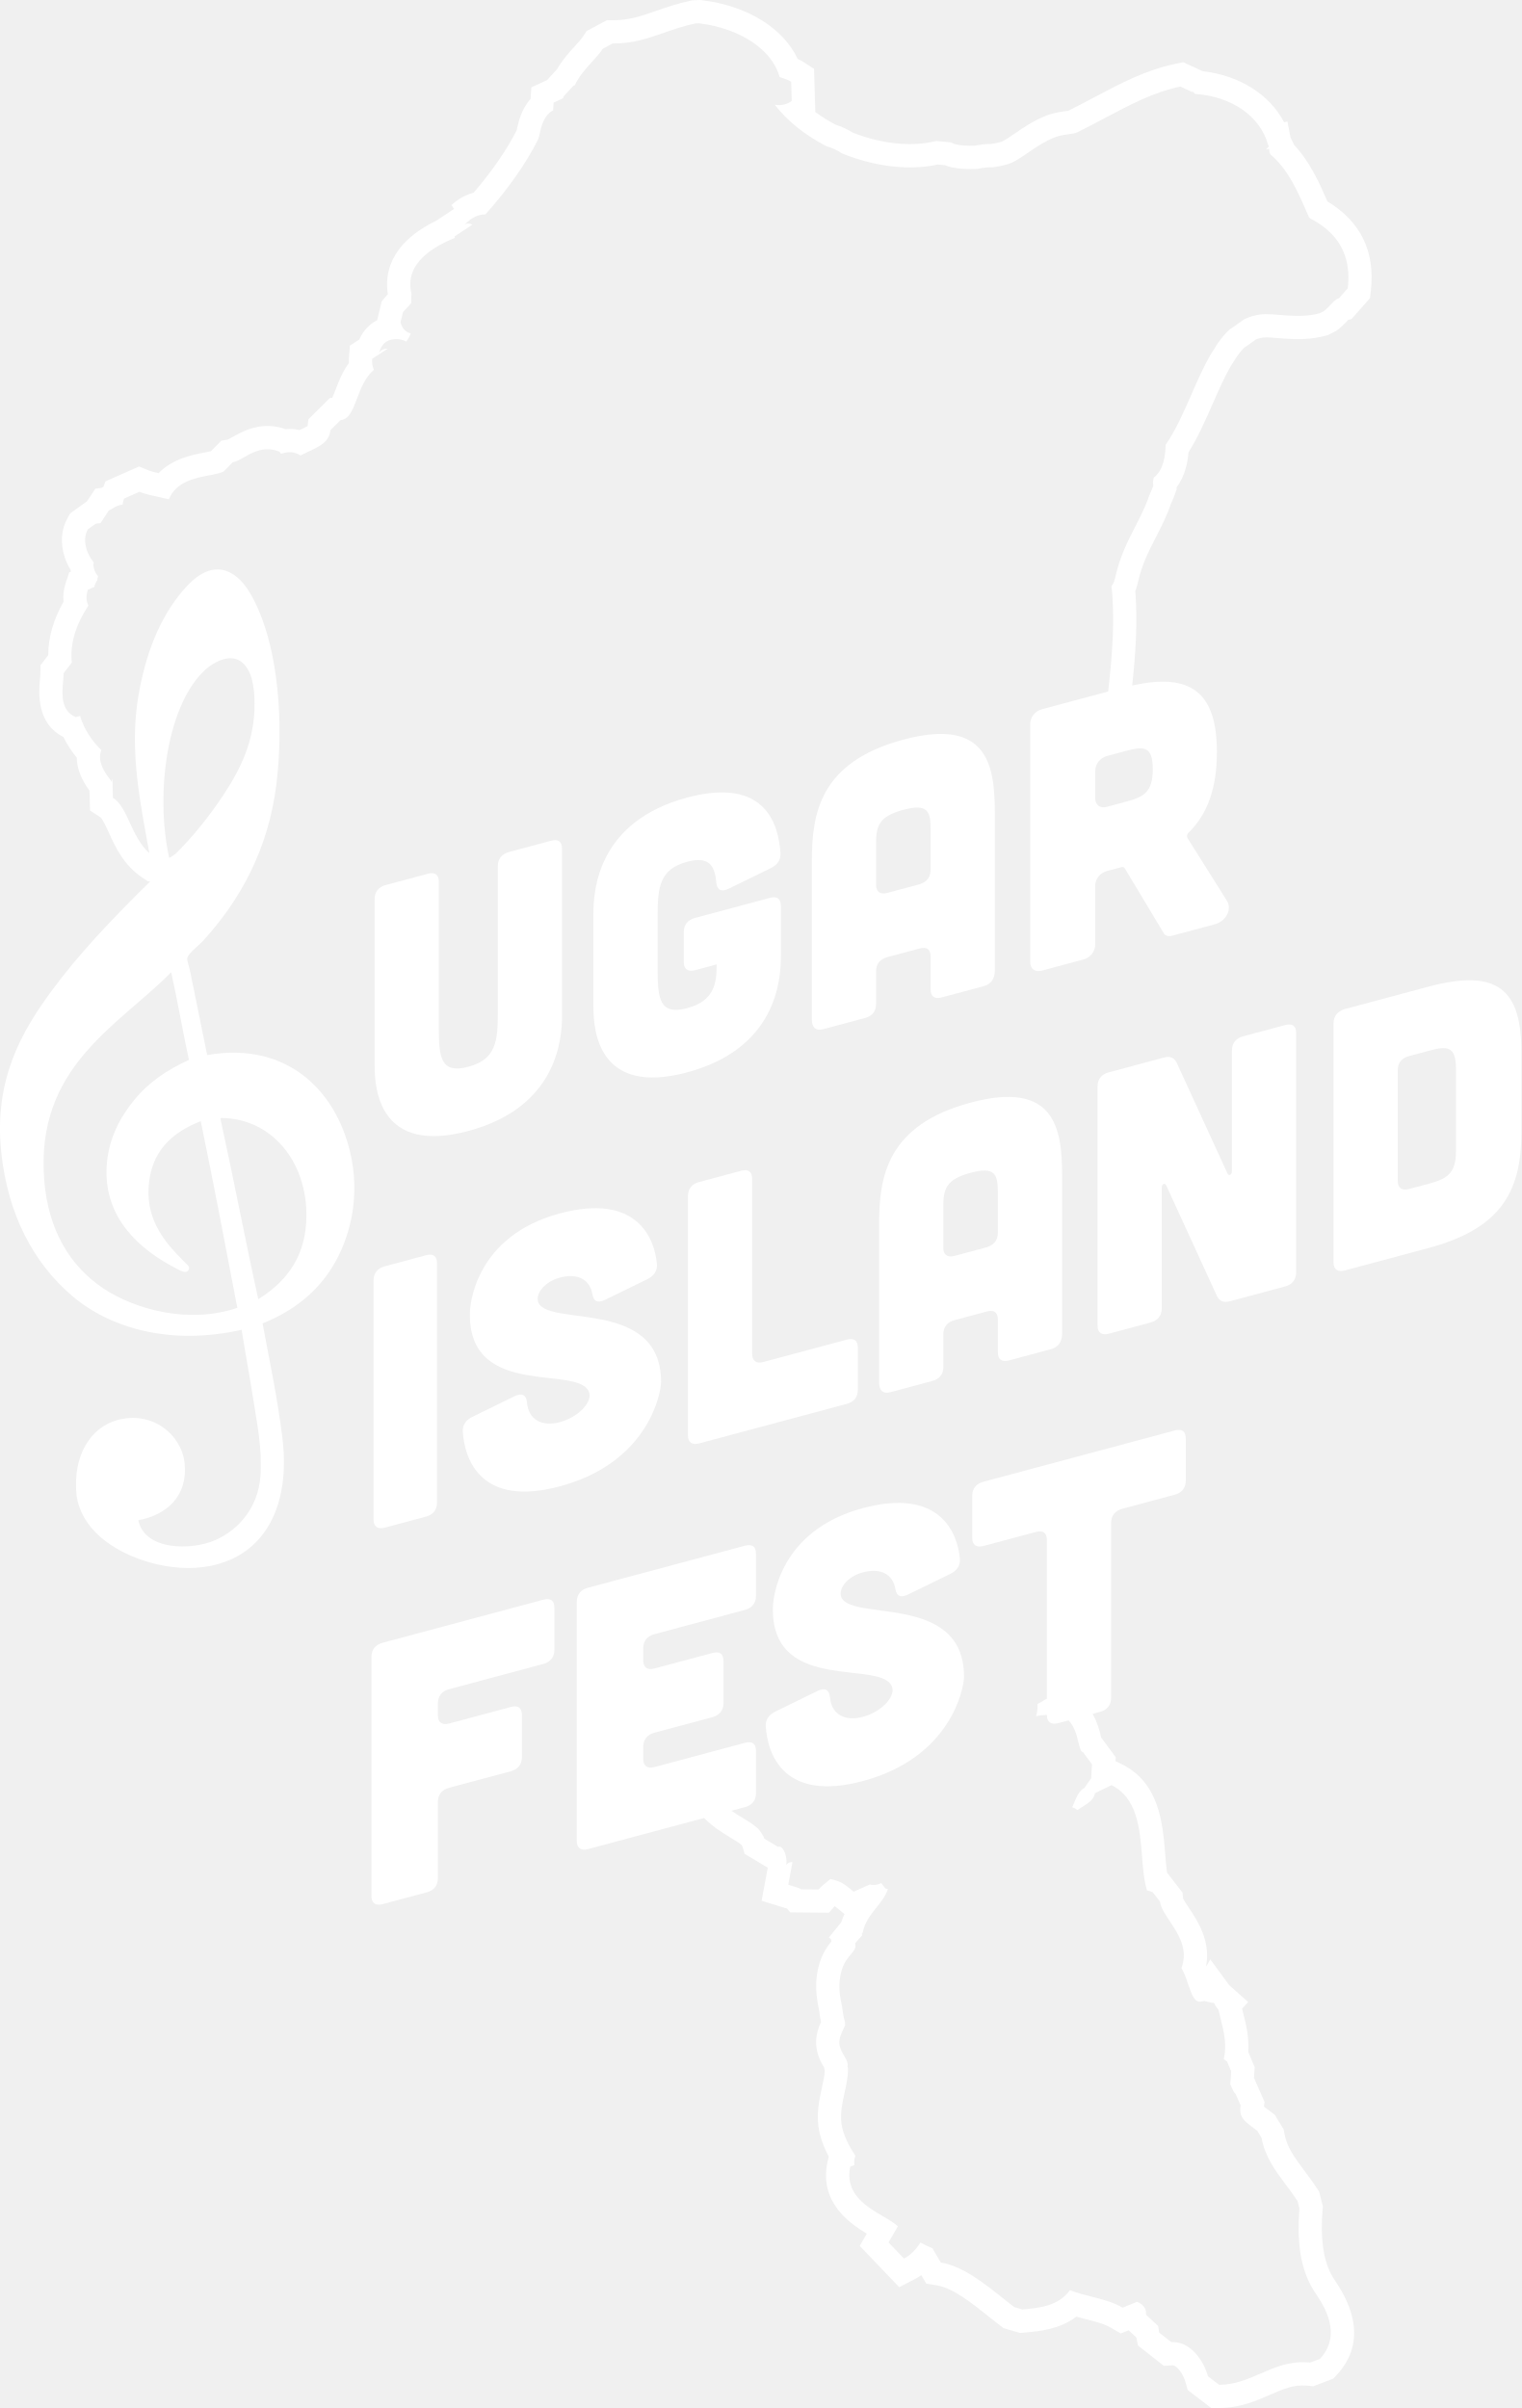
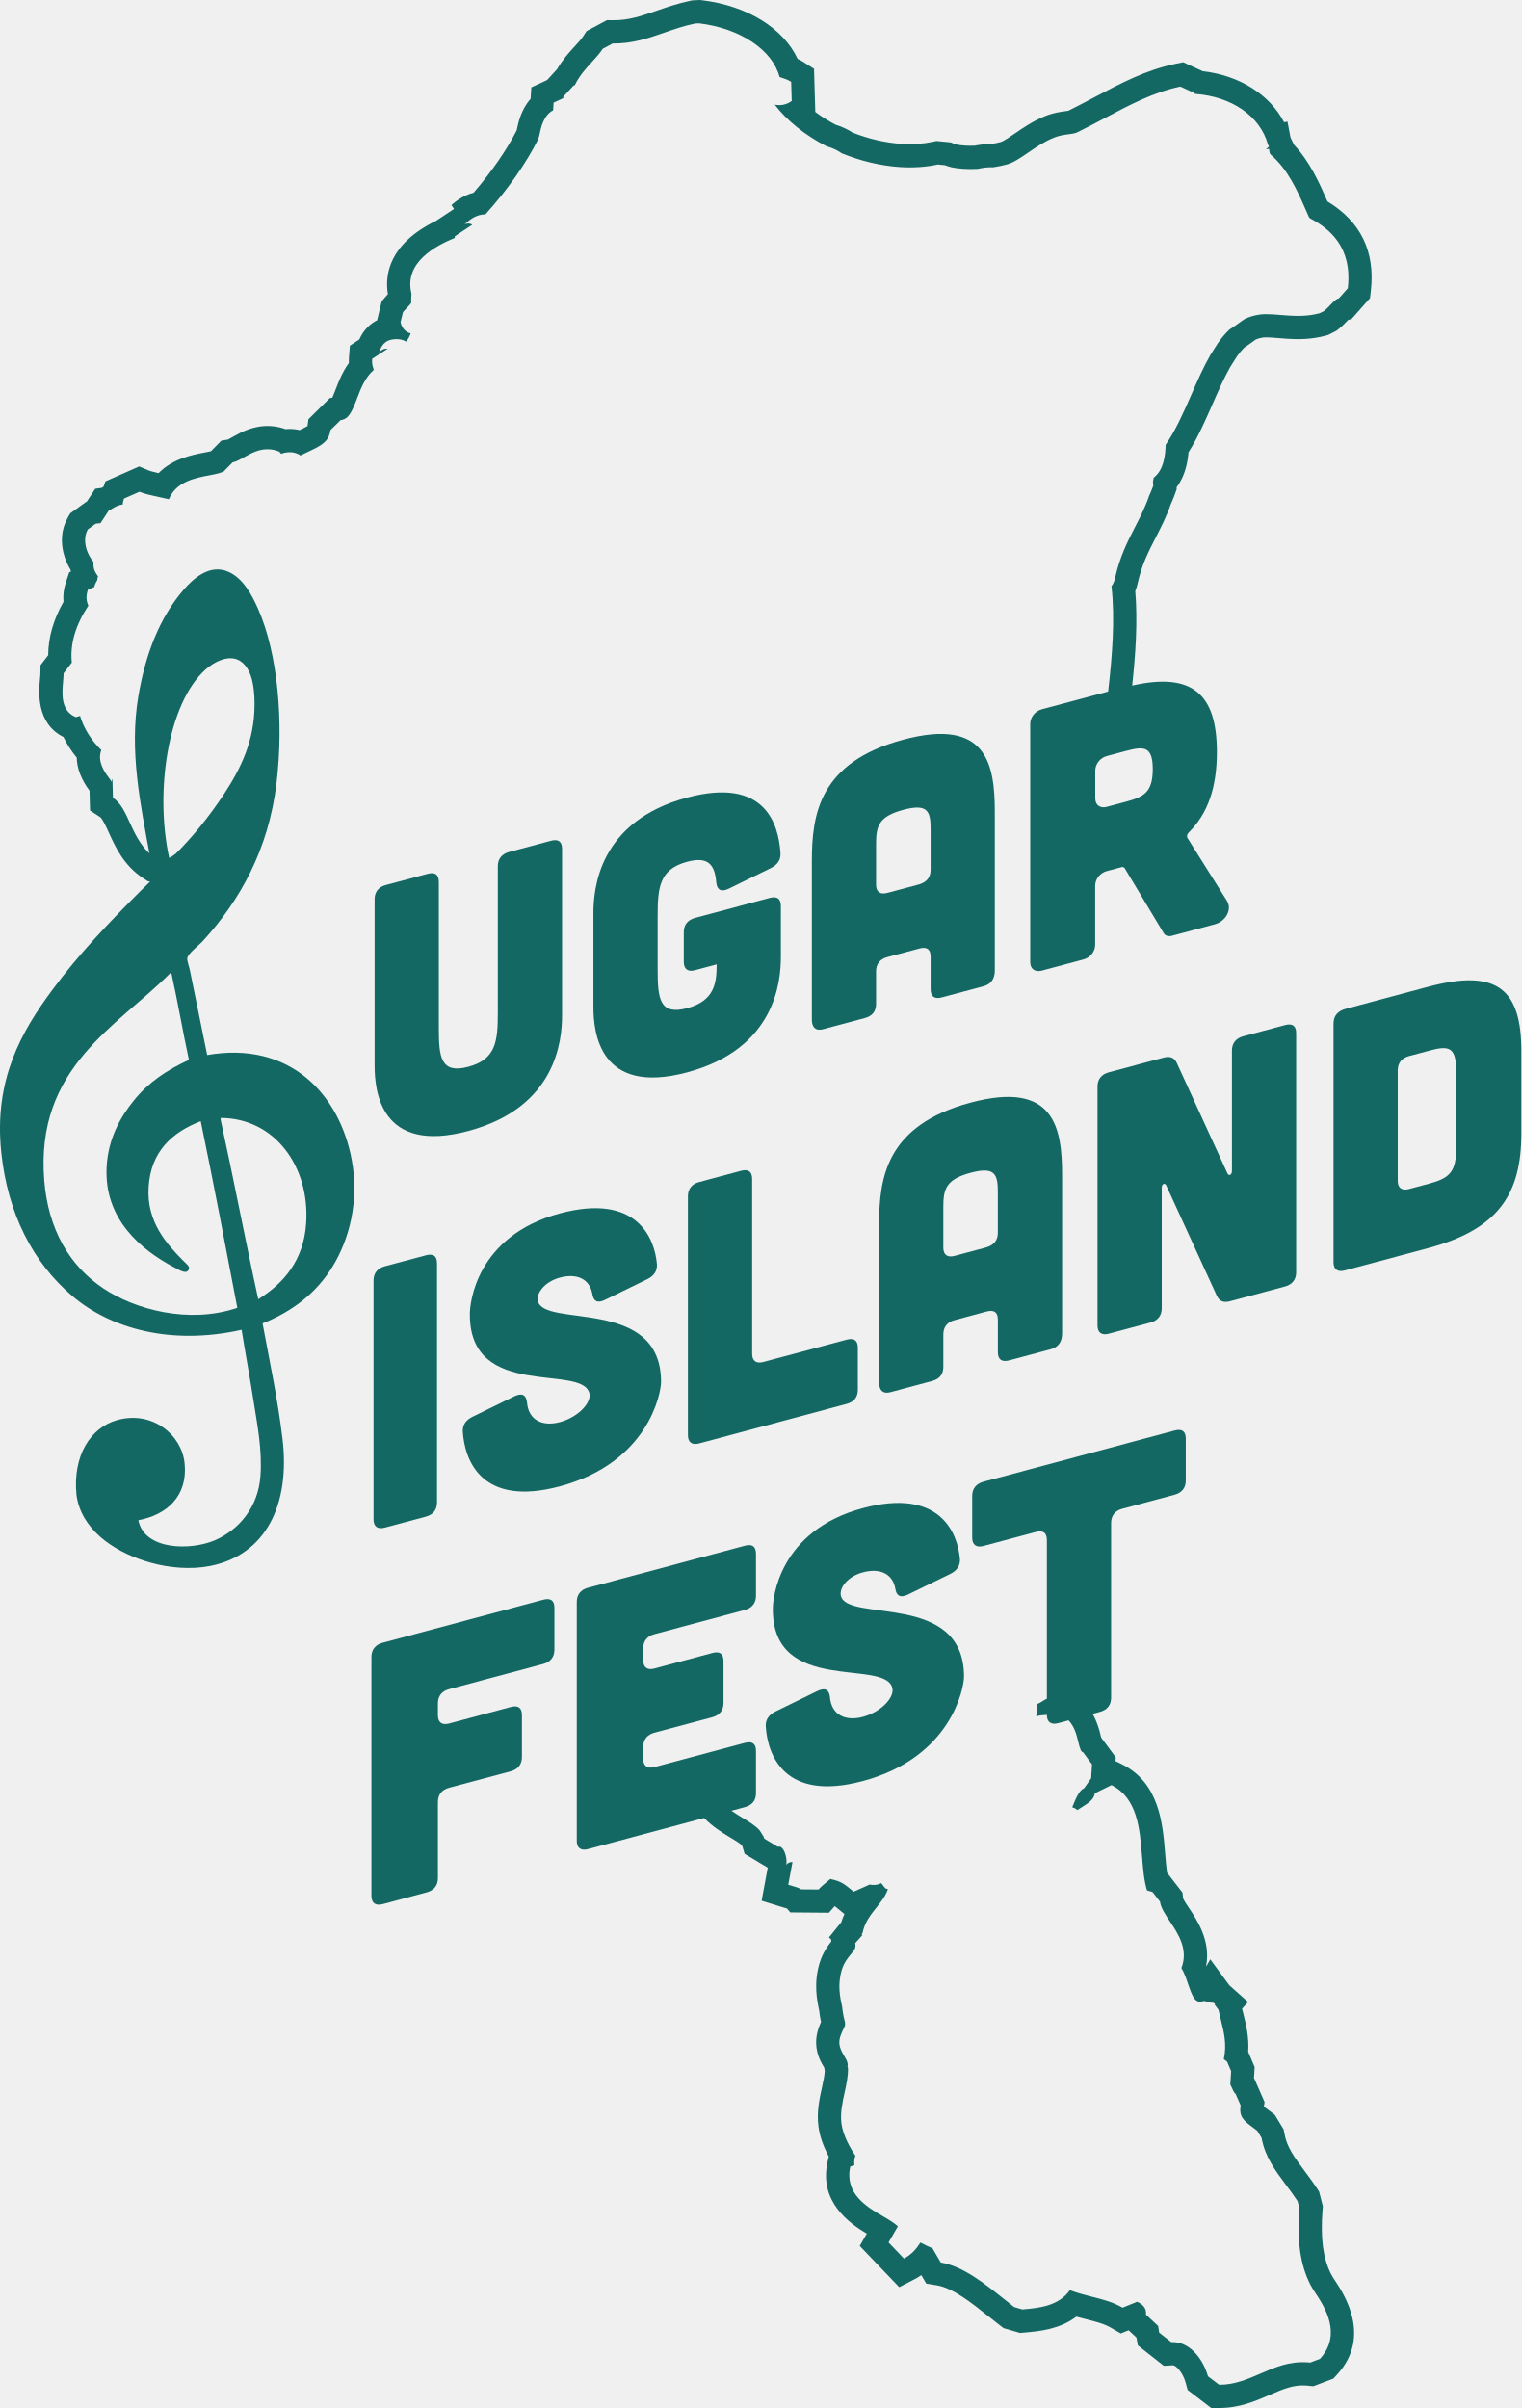
<svg xmlns="http://www.w3.org/2000/svg" version="1.1" id="Layer_1" x="0px" y="0px" viewBox="0 0 79.597 126" style="enable-background:new 0 0 79.597 126;" xml:space="preserve">
  <style type="text/css">
- 	.st0{fill-rule:evenodd;clip-rule:evenodd;fill:#FFFFFF;}
+ 	.st0{fill-rule:evenodd;clip-rule:evenodd;fill:#146863;}
</style>
  <g>
    <path class="st0" d="M69.754,119.186c-0.042-0.072-0.083-0.145-0.125-0.219c-0.41-0.826-0.544-1.853-0.433-3.323   l0.017-0.2l-0.197-0.768l-0.11-0.167c-0.219-0.336-0.454-0.65-0.661-0.928   c-0.512-0.686-0.916-1.228-1.041-1.931l-0.04-0.224l-0.464-0.764l-0.18-0.139   c-0.068-0.053-0.138-0.104-0.215-0.16c-0.042-0.031-0.112-0.085-0.178-0.135l0.036-0.24l-0.539-1.227   l-0.015-0.01l0.036-0.589l-0.337-0.798c0.051-0.774-0.114-1.43-0.253-1.981   c-0.023-0.092-0.047-0.187-0.07-0.279l0.32-0.345l-0.985-0.877l-0.997-1.358l-0.204,0.36   c-0.003-0.01-0.007-0.018-0.011-0.027c0.243-1.306-0.472-2.378-0.88-2.99   c-0.114-0.168-0.281-0.42-0.327-0.533l-0.031-0.301l-0.809-1.045l-0.001-0.001   c-0.042-0.303-0.069-0.644-0.097-0.98c-0.125-1.569-0.297-3.716-2.266-4.693l-0.332-0.164l0.012-0.199   l-0.762-1.031c-0.007-0.027-0.015-0.059-0.024-0.096c-0.07-0.297-0.183-0.723-0.426-1.145l0.383-0.103   c0.391-0.103,0.586-0.371,0.586-0.743v-9.143c0-0.391,0.215-0.644,0.586-0.743l2.735-0.733   c0.391-0.103,0.586-0.372,0.586-0.743v-2.188c0-0.391-0.195-0.534-0.586-0.43l-10.003,2.68   c-0.371,0.1-0.586,0.353-0.586,0.744v2.188c0,0.371,0.215,0.528,0.586,0.43l2.735-0.732   c0.391-0.105,0.586,0.037,0.586,0.428v8.299c-0.045,0.016-0.095,0.043-0.185,0.1   c-0.083,0.054-0.185,0.117-0.307,0.173c0.01,0.204-0.004,0.431-0.073,0.641c0.169-0.04,0.36-0.062,0.565-0.073   v0.006c0,0.37,0.215,0.527,0.587,0.429l0.549-0.147c0.304,0.321,0.416,0.743,0.499,1.092   c0.105,0.44,0.157,0.555,0.262,0.58l0.465,0.63l-0.045,0.728l-0.366,0.519   c-0.26,0.113-0.423,0.508-0.594,0.925c-0.01,0.023-0.021,0.049-0.03,0.073   c0.055,0.018,0.106,0.039,0.159,0.065l0.106,0.084c0.08-0.054,0.158-0.103,0.233-0.149   c0.407-0.256,0.623-0.405,0.69-0.735l0.867-0.424c1.351,0.671,1.48,2.28,1.595,3.7   c0.051,0.64,0.103,1.298,0.262,1.81c0.017,0.005,0.031,0.008,0.045,0.012c0.075,0.021,0.16,0.043,0.25,0.076   l0.388,0.503c0.034,0.31,0.271,0.663,0.52,1.037c0.421,0.63,0.977,1.465,0.597,2.433   c0.152,0.253,0.25,0.546,0.347,0.832c0.211,0.626,0.339,0.893,0.581,0.928c0,0,0,0,0.001,0   c0.033,0.003,0.11,0.002,0.268-0.037l0.423,0.102l0.023-0.04l0.039,0.055l0.059,0.014l0.017,0.015   l-0.029,0.032l0.211,0.287c0.039,0.179,0.082,0.352,0.125,0.522c0.158,0.63,0.321,1.278,0.154,2.057   c0.054,0.039,0.112,0.081,0.172,0.131l0.211,0.5l-0.044,0.693c0.018,0.037,0.034,0.074,0.051,0.11   c0.074,0.167,0.151,0.341,0.23,0.394l0.259,0.589c-0.085,0.595,0.131,0.78,0.673,1.182   c0.065,0.049,0.131,0.097,0.195,0.146l0.229,0.376c0.175,0.985,0.705,1.694,1.265,2.444   c0.206,0.276,0.419,0.561,0.617,0.865l0.097,0.379c-0.131,1.72,0.046,2.953,0.573,3.992   c0.051,0.09,0.103,0.181,0.155,0.272c0.031,0.05,0.065,0.102,0.102,0.155   c0.465,0.701,1.432,2.158,0.246,3.456l-0.512,0.194c-0.051-0.006-0.101-0.01-0.149-0.013   c-0.951-0.061-1.677,0.254-2.445,0.587c-0.671,0.291-1.364,0.592-2.171,0.588l-0.584-0.445   c-0.227-0.822-0.871-1.732-1.749-1.786c-0.056-0.004-0.112-0.004-0.169-0.002l-0.635-0.497   c-0.011-0.059-0.018-0.116-0.027-0.176c-0.007-0.052-0.018-0.12-0.027-0.171l-0.635-0.592   c0.017-0.18-0.024-0.319-0.127-0.439c-0.079-0.094-0.196-0.173-0.337-0.235l-0.76,0.308   c-0.506-0.293-1.03-0.426-1.585-0.566c-0.383-0.097-0.773-0.196-1.171-0.35   c-0.598,0.841-1.634,0.933-2.427,1.003l-0.064,0.006l-0.426-0.124c-0.19-0.146-0.384-0.301-0.581-0.459   c-0.989-0.788-2.11-1.684-3.259-1.874l-0.435-0.743c-0.215-0.091-0.427-0.19-0.629-0.3   c-0.208,0.325-0.476,0.637-0.862,0.838l-0.807-0.844c0.113-0.198,0.229-0.394,0.343-0.591   c0.049-0.084,0.098-0.168,0.146-0.252c-0.194-0.185-0.516-0.372-0.809-0.543c-0.797-0.464-2-1.165-1.681-2.587   l0.214-0.069c-0.018-0.152-0.014-0.328,0.054-0.494c-0.293-0.434-0.648-1.065-0.731-1.688   c-0.071-0.539,0.048-1.086,0.164-1.613c0.094-0.427,0.19-0.865,0.178-1.276   c-0.01-0.035-0.02-0.074-0.027-0.117l0.019-0.054h-0.004l-0.004-0.043c-0.001-0.012-0.003-0.024-0.004-0.035   c-0.021-0.137-0.1-0.27-0.184-0.409c-0.107-0.182-0.231-0.387-0.247-0.646   c-0.016-0.272,0.107-0.53,0.216-0.759c0.027-0.058,0.067-0.141,0.083-0.185   c0.002-0.05,0.001-0.104-0.004-0.165c-0.059-0.202-0.102-0.41-0.128-0.615l-0.002-0.015   c-0.007-0.053-0.012-0.108-0.017-0.161c-0.114-0.508-0.257-1.191-0.014-1.966   c0.115-0.367,0.315-0.61,0.477-0.806c0.2-0.243,0.261-0.317,0.218-0.571l0.365-0.409   c0.002-0.011,0.004-0.022,0.005-0.034l-0.037-0.029c0.018-0.023,0.036-0.046,0.054-0.068   c0.105-0.552,0.436-0.965,0.731-1.334c0.242-0.303,0.473-0.593,0.592-0.952   c-0.044-0.011-0.088-0.024-0.134-0.041l-0.215-0.275c-0.127,0.064-0.273,0.107-0.445,0.096   c-0.048-0.002-0.101-0.01-0.155-0.023l-0.841,0.376l-0.1-0.081c-0.4-0.329-0.566-0.464-1.121-0.582   c-0.037,0.03-0.073,0.061-0.11,0.091c-0.188,0.153-0.366,0.298-0.508,0.457l-0.917-0.007   c-0.054-0.062-0.317-0.138-0.476-0.185c-0.063-0.019-0.129-0.036-0.191-0.056l0.222-1.188   c-0.181-0.012-0.31,0.103-0.335,0.165c0.044-0.104,0.037-0.516-0.14-0.806   c-0.1-0.16-0.181-0.166-0.207-0.167c-0.024-0.002-0.053,0-0.085,0.007l-0.707-0.423   c-0.014-0.044-0.029-0.088-0.049-0.132l-0.012-0.007c-0.031-0.058-0.07-0.119-0.11-0.183   c-0.025-0.037-0.053-0.08-0.084-0.122c-0.226-0.25-0.561-0.452-0.917-0.665   c-0.179-0.107-0.365-0.225-0.548-0.351l0.699-0.188c0.39-0.104,0.585-0.351,0.585-0.742V91.625   c0-0.391-0.195-0.533-0.585-0.429l-4.729,1.267c-0.371,0.099-0.586-0.059-0.586-0.429v-0.625   c0-0.391,0.215-0.644,0.586-0.744l3.028-0.81c0.391-0.104,0.586-0.372,0.586-0.743v-2.188   c0-0.392-0.195-0.535-0.586-0.43l-3.028,0.811c-0.371,0.1-0.586-0.058-0.586-0.428v-0.626   c0-0.391,0.215-0.644,0.586-0.742l4.729-1.268c0.39-0.104,0.585-0.372,0.585-0.742v-2.189   c0-0.391-0.195-0.534-0.585-0.428l-8.206,2.197c-0.372,0.1-0.586,0.353-0.586,0.743v12.504   c0,0.371,0.214,0.528,0.586,0.43l6.076-1.628c0.448,0.455,0.954,0.77,1.353,1.009   c0.226,0.135,0.478,0.287,0.602,0.4c0.002,0.002,0.004,0.006,0.006,0.008   c0.015,0.024,0.03,0.047,0.043,0.068l0.116,0.39l1.21,0.726l-0.321,1.728l1.034,0.32   c0.064,0.021,0.13,0.038,0.194,0.058c0,0,0.066,0.019,0.096,0.027l0.178,0.205l2.019,0.017l0.306-0.345   c0.035,0.028,0.506,0.413,0.506,0.413c-0.061,0.133-0.117,0.274-0.163,0.426l-0.648,0.801l0.106,0.086   l0.021,0.12c-0.191,0.239-0.448,0.596-0.606,1.101c-0.331,1.056-0.149,1.983-0.03,2.519   c0.004,0.041,0.009,0.079,0.014,0.117l0.002,0.021c0.02,0.152,0.046,0.306,0.08,0.458   c-0.135,0.298-0.281,0.699-0.253,1.188c0.033,0.557,0.273,0.959,0.417,1.199c0.001,0.001,0.001,0.003,0.002,0.004   l0.02,0.113c0.002,0.018,0.006,0.036,0.009,0.054c-0.011,0.251-0.081,0.568-0.149,0.878   c-0.132,0.602-0.281,1.283-0.181,2.034c0.066,0.498,0.247,1.024,0.54,1.569l-0.059,0.257   c-0.474,2.115,1.145,3.24,2.048,3.78l-0.369,0.641l2.066,2.16l0.81-0.42   c0.12-0.061,0.235-0.132,0.346-0.209l0.259,0.441l0.561,0.093c0.838,0.14,1.826,0.929,2.699,1.626   c0.203,0.162,0.402,0.321,0.599,0.471l0.181,0.14l0.866,0.253l0.293-0.025   c0.701-0.064,1.777-0.159,2.652-0.827c0.186,0.052,0.366,0.098,0.538,0.141   c0.49,0.124,0.915,0.231,1.274,0.44l0.514,0.298l0.411-0.166l0.409,0.381l0.074,0.41l1.357,1.068   l0.461-0.026c0.008,0,0.017,0,0.024,0c0.164,0.011,0.509,0.374,0.654,0.897l0.108,0.394l1.232,0.941l0.408,0.002   c1.062,0.005,1.91-0.363,2.66-0.689c0.711-0.308,1.225-0.529,1.886-0.488   c0.034,0.002,0.067,0.004,0.102,0.009l0.287,0.029l1.051-0.4l0.195-0.213c1.827-2,0.353-4.22-0.131-4.948   C69.828,119.3,69.773,119.219,69.754,119.186z" />
    <path class="st0" d="M12.171,24.193c0.179-0.029,0.384-0.145,0.601-0.269c0.352-0.2,0.789-0.449,1.32-0.415   c0.178,0.011,0.354,0.054,0.525,0.126l0.089,0.109c0.167-0.055,0.342-0.092,0.525-0.08   c0.108,0.007,0.302,0.038,0.49,0.169c0.139-0.071,0.277-0.137,0.415-0.201   c0.303-0.142,0.59-0.276,0.796-0.451l0.051-0.05c0.03-0.029,0.061-0.059,0.089-0.089   c0.119-0.144,0.188-0.314,0.217-0.535l0.53-0.524c0.408-0.049,0.578-0.385,0.865-1.141   c0.192-0.504,0.417-1.096,0.877-1.492c-0.064-0.15-0.109-0.338-0.091-0.573l0.809-0.526   c-0.002-0-0.018-0.004-0.043-0.006c-0.199-0.012-0.367,0.136-0.407,0.244   c0.006-0.016,0.01-0.032,0.015-0.049c0.044-0.151,0.16-0.554,0.607-0.661l0.021-0.005   c0.124-0.025,0.238-0.033,0.348-0.026c0.178,0.011,0.32,0.062,0.433,0.127c0.096-0.116,0.178-0.267,0.235-0.427   c-0.222-0.056-0.452-0.232-0.531-0.591l0.127-0.523c0.074-0.088,0.146-0.164,0.217-0.236   c0.087-0.091,0.162-0.168,0.216-0.246c0-0.007-0.001-0.014-0.001-0.021c-0.002-0.07-0.002-0.136-0.001-0.201   v-0.001c0.002-0.089,0.006-0.177,0.014-0.263c-0.409-1.65,1.294-2.518,2.272-2.922   c-0.004-0.022-0.008-0.047-0.013-0.074l0.924-0.612c-0.055-0.035-0.125-0.057-0.194-0.061   c-0.133-0.008-0.215,0.046-0.215,0.046c0.016-0.011,0.059-0.049,0.09-0.076   c0.182-0.16,0.511-0.449,1.006-0.45c1.159-1.288,2.157-2.71,2.762-3.938   c0.026-0.053,0.059-0.203,0.082-0.311c0.066-0.308,0.202-0.936,0.697-1.198l0.025-0.399l0.505-0.234   c0.001-0.022,0.002-0.047,0.003-0.075l0.541-0.59c0.018-0.002,0.036-0.003,0.054-0.004   c0.246-0.51,0.591-0.886,0.904-1.229c0.209-0.229,0.407-0.445,0.564-0.686l0.516-0.277   c1.045,0.01,1.845-0.269,2.691-0.563c0.512-0.178,1.04-0.362,1.633-0.485l0.196-0.008   c2.16,0.259,3.844,1.396,4.216,2.81c0.04,0.014,0.085,0.029,0.121,0.041c0.15,0.049,0.321,0.104,0.485,0.209   l0.03,1.003c-0.219,0.159-0.466,0.232-0.735,0.214c-0.054-0.003-0.104-0.01-0.152-0.018   c0.633,0.829,1.572,1.589,2.706,2.174c0.306,0.085,0.572,0.208,0.795,0.367   c0.998,0.41,2.055,0.659,3.06,0.723c0.697,0.043,1.36-0.002,1.97-0.135l0.374,0.037   c0.156,0.068,0.448,0.157,0.957,0.189c0.233,0.015,0.485,0.016,0.747,0.003c0.056-0.013,0.111-0.024,0.168-0.034   c0.085-0.015,0.162-0.026,0.24-0.034l0.006-0.001c0.139-0.015,0.274-0.019,0.404-0.014   c0.266-0.041,0.51-0.091,0.728-0.152c0.34-0.094,0.711-0.349,1.105-0.618   c0.396-0.273,0.847-0.583,1.359-0.786c0.274-0.109,0.532-0.145,0.759-0.174   c0.178-0.024,0.331-0.044,0.436-0.095c0.482-0.235,0.965-0.491,1.43-0.738c1.33-0.706,2.586-1.373,3.978-1.661   l0.655,0.301c-0.033-0.059-0.07-0.091-0.073-0.093l0.017,0.014c0.066,0.05,0.122,0.104,0.169,0.161   c1.922,0.134,3.408,1.168,3.814,2.651c0.019,0.033,0.035,0.067,0.053,0.101l-0.161,0.155l0.162-0.031   c0.013,0.068,0.022,0.138,0.032,0.206c0.015,0.024,0.03,0.053,0.045,0.084   c0.915,0.784,1.398,1.882,1.865,2.945c0.048,0.11,0.097,0.221,0.145,0.33   c0.02,0.024,0.04,0.048,0.061,0.071c0.998,0.527,2.223,1.483,1.974,3.659l-0.462,0.522   c-0.139,0.034-0.247,0.141-0.425,0.328c-0.105,0.109-0.222,0.233-0.365,0.346l-0.216,0.109   c-0.589,0.162-1.151,0.153-1.624,0.124c-0.148-0.009-0.294-0.021-0.439-0.033   c-0.132-0.012-0.262-0.022-0.39-0.03c-0.292-0.018-0.5-0.016-0.675,0.008c-0.282,0.038-0.543,0.115-0.798,0.235   c-0.115,0.074-0.226,0.154-0.342,0.239l-0.041,0.03c-0.068,0.049-0.138,0.099-0.206,0.145l-0.014,0.009   c-0.065,0.044-0.126,0.084-0.185,0.121c-0.217,0.204-0.422,0.444-0.625,0.733c0,0-0.285,0.453-0.386,0.611   c-0.364,0.637-0.684,1.365-0.992,2.069c-0.422,0.96-0.821,1.87-1.343,2.621   c-0.021,0.559-0.098,1.318-0.626,1.725c-0.013,0.071-0.025,0.141-0.04,0.21l0.015,0.22   c-0.033,0.091-0.07,0.187-0.115,0.292c-0.03,0.072-0.062,0.144-0.096,0.215   c-0.198,0.589-0.46,1.098-0.737,1.635c-0.392,0.764-0.798,1.554-1.043,2.655   c-0.024,0.102-0.065,0.289-0.194,0.445c0.193,1.728,0.04,3.657-0.175,5.516l-3.471,0.93   c-0.351,0.094-0.606,0.416-0.606,0.768v12.464c0,0.352,0.256,0.538,0.606,0.443l2.188-0.586   c0.352-0.094,0.606-0.416,0.606-0.768v-3.087c0-0.352,0.254-0.674,0.605-0.768l0.782-0.209   c0.058-0.016,0.117,0.008,0.156,0.056l2.031,3.383c0.078,0.155,0.254,0.206,0.45,0.153l2.227-0.597   c0.606-0.163,0.918-0.793,0.644-1.228l-2.07-3.294c-0.04-0.087-0.02-0.19,0.058-0.27   c1.036-1.02,1.484-2.41,1.484-4.227c0-3.054-1.3-4.181-4.431-3.475c0.178-1.649,0.293-3.352,0.161-4.948   c0.079-0.191,0.115-0.353,0.134-0.438c0.211-0.948,0.564-1.634,0.939-2.364c0.275-0.536,0.561-1.089,0.785-1.738   c0.029-0.065,0.058-0.129,0.084-0.191c0.054-0.127,0.101-0.244,0.14-0.358l0.085-0.235l-0.006-0.101   c0.46-0.606,0.584-1.341,0.624-1.833c0.49-0.772,0.865-1.628,1.261-2.528c0.292-0.666,0.595-1.355,0.921-1.932   c0.095-0.149,0.297-0.468,0.356-0.561c0.125-0.176,0.246-0.324,0.372-0.45   c0.037-0.025,0.076-0.051,0.117-0.079l0.012-0.008c0.077-0.053,0.154-0.108,0.23-0.162l0.041-0.03   c0.076-0.055,0.15-0.107,0.218-0.155c0.12-0.049,0.239-0.081,0.371-0.099   c0.091-0.012,0.234-0.012,0.436,0.001c0.116,0.007,0.236,0.017,0.365,0.028   c0.152,0.013,0.308,0.026,0.463,0.036c0.54,0.034,1.258,0.045,2.023-0.166l0.119-0.032l0.433-0.22   l0.097-0.076c0.209-0.166,0.372-0.336,0.491-0.462c0.008-0.008,0.02-0.021,0.032-0.034l0.17-0.041   l0.968-1.095l0.044-0.38c0.235-2.055-0.528-3.627-2.269-4.679c-0.003-0.003-0.004-0.006-0.005-0.01   c-0.426-0.97-0.902-2.051-1.738-2.948L67.52,7.194l-0.159-0.833l-0.177,0.034   c-0.757-1.449-2.33-2.449-4.261-2.67l0.001-0.001l-1.019-0.468l-0.391,0.081   c-1.563,0.323-2.894,1.029-4.305,1.778c-0.432,0.229-0.877,0.465-1.315,0.681   c-0.039,0.006-0.096,0.014-0.141,0.019c-0.267,0.036-0.632,0.085-1.047,0.25   c-0.64,0.254-1.17,0.619-1.599,0.913c-0.251,0.173-0.595,0.409-0.738,0.448   c-0.145,0.041-0.311,0.077-0.49,0.106c-0.146-0.001-0.295,0.007-0.445,0.022l-0.021,0.003   c-0.102,0.011-0.204,0.025-0.312,0.045c-0.036,0.006-0.071,0.013-0.107,0.021   c-0.184,0.006-0.357,0.004-0.518-0.006c-0.394-0.025-0.544-0.088-0.546-0.088l-0.177-0.077l-0.756-0.075   l-0.189,0.041c-0.5,0.109-1.049,0.146-1.634,0.109c-0.836-0.053-1.721-0.256-2.564-0.59   c-0.271-0.174-0.575-0.314-0.907-0.418c-0.373-0.199-0.726-0.422-1.046-0.662l-0.067-2.257l-0.54-0.347   c-0.108-0.069-0.216-0.126-0.317-0.172c-0.752-1.609-2.64-2.786-5.016-3.071L36.621,0l-0.393,0.017L36.132,0.037   c-0.67,0.139-1.263,0.345-1.786,0.526c-0.809,0.281-1.447,0.503-2.281,0.496l-0.311-0.003l-1.065,0.571   l-0.17,0.262c-0.102,0.157-0.259,0.328-0.441,0.527c-0.29,0.317-0.641,0.699-0.936,1.209l-0.517,0.564   l-0.825,0.383l-0.038,0.601c-0.49,0.546-0.639,1.231-0.705,1.536c-0.007,0.035-0.016,0.075-0.024,0.112   c-0.507,1.005-1.313,2.172-2.252,3.26c-0.605,0.159-1.01,0.515-1.189,0.672   c-0.012,0.011-0.027,0.024-0.04,0.034c0.03-0.024,0.057-0.043,0.072-0.053l0.131,0.199l-0.932,0.618   c-2.469,1.204-2.696,2.817-2.528,3.841c-0.045,0.048-0.093,0.102-0.142,0.16l-0.182,0.218l-0.241,0.988   c-0.328,0.167-0.693,0.467-0.932,1.008l-0.492,0.321l-0.046,0.598c-0.008,0.103-0.01,0.206-0.006,0.309   c-0.349,0.481-0.547,1.003-0.705,1.417c-0.064,0.169-0.119,0.303-0.162,0.4l-0.126,0.015l-1.123,1.11   l-0.047,0.356c-0.097,0.061-0.264,0.141-0.415,0.213c-0.138-0.033-0.263-0.049-0.369-0.056   c-0.122-0.007-0.243-0.005-0.367,0.006c-0.251-0.09-0.51-0.144-0.772-0.161   c-0.893-0.056-1.584,0.337-1.997,0.571c-0.078,0.044-0.191,0.108-0.25,0.136l-0.339,0.056l-0.545,0.553   c-0.113,0.026-0.259,0.054-0.328,0.067c-0.628,0.119-1.669,0.316-2.411,1.08   c-0.219-0.05-0.425-0.101-0.537-0.148l-0.482-0.201l-1.763,0.78l-0.101,0.283   c-0.039,0.021-0.074,0.042-0.105,0.06l-0.326,0.044l-0.449,0.682l-0.03,0.006L3.674,26.863l-0.13,0.228   c-0.345,0.6-0.4,1.336-0.156,2.071c0.058,0.175,0.153,0.407,0.306,0.655   c0.004,0.031,0.009,0.062,0.015,0.095l-0.086,0.037l-0.175,0.52c-0.116,0.345-0.158,0.689-0.125,1.018   c-0.53,0.935-0.797,1.872-0.8,2.796l-0.403,0.525l-0.006,0.403c-0.001,0.086-0.012,0.211-0.025,0.35   c-0.057,0.636-0.204,2.283,1.23,3.002c0.185,0.381,0.419,0.744,0.697,1.082c0.009,0.56,0.232,1.138,0.667,1.728   l0.028,1.037l0.534,0.348c0.119,0.084,0.329,0.544,0.454,0.82c0.328,0.723,0.777,1.712,1.784,2.368   l0.261,0.17l0.11,0.008c-0.145,0.161-0.343,0.338-0.475,0.47c-1.677,1.677-3.262,3.338-4.643,5.205   c-1.596,2.157-3.063,4.679-2.673,8.471c0.336,3.269,1.69,5.818,3.715,7.541   c1.989,1.694,5.142,2.607,8.863,1.772c0.193,1.211,0.423,2.43,0.619,3.688   c0.194,1.248,0.467,2.574,0.366,3.967c-0.118,1.625-1.118,2.802-2.364,3.35   c-1.255,0.55-3.702,0.549-4.024-1.041c1.466-0.272,2.6-1.247,2.42-2.984c-0.155-1.507-1.713-2.774-3.546-2.25   c-1.37,0.391-2.315,1.845-2.11,3.91c0.005,0.051,0.033,0.213,0.056,0.31   c0.414,1.73,2.155,2.769,3.827,3.237c0.957,0.268,2.095,0.375,3.124,0.168c2.895-0.581,4.189-3.201,3.77-6.669   c-0.249-2.067-0.678-4.058-1.041-6.021c1.569-0.631,2.829-1.594,3.686-3.012   c0.828-1.367,1.381-3.349,0.985-5.515c-0.632-3.462-3.247-6.271-7.569-5.515c-0.29-1.454-0.608-2.965-0.901-4.418   c-0.042-0.21-0.158-0.516-0.141-0.647c0.031-0.243,0.605-0.67,0.816-0.901c1.92-2.1,3.438-4.769,3.855-8.272   c0.383-3.224,0.063-6.766-0.957-9.089c-0.335-0.765-0.786-1.592-1.52-1.941   c-1.022-0.488-1.921,0.383-2.391,0.928c-1.249,1.449-1.988,3.352-2.364,5.572   c-0.486,2.873,0.122,5.679,0.58,8.214c-0.485-0.452-0.768-1.039-1.012-1.576   c-0.249-0.549-0.485-1.066-0.897-1.335L5.883,40.75c-0.031,0.051-0.045,0.138-0.028,0.186   c-0.018-0.051-0.114-0.179-0.178-0.264c-0.171-0.23-0.61-0.816-0.376-1.425   c-0.5-0.484-0.906-1.099-1.112-1.786L3.966,37.523c-0.802-0.326-0.72-1.245-0.666-1.853   c0.014-0.159,0.027-0.309,0.029-0.441l0.429-0.559c-0.102-0.958,0.189-1.957,0.866-2.981   c-0.095-0.195-0.147-0.468-0.025-0.833l0.332-0.14c0.026-0.105,0.072-0.229,0.157-0.354   c0.005-0.08,0.021-0.15,0.042-0.21c-0.13-0.157-0.237-0.354-0.241-0.608   c-0.001-0.04,0.002-0.083,0.008-0.13c-0.168-0.201-0.288-0.433-0.356-0.636c-0.134-0.402-0.114-0.786,0.056-1.081   l0.406-0.292c0.088-0.018,0.171-0.026,0.251-0.026l0.442-0.671c0.032-0.004,0.094-0.043,0.159-0.083   c0.131-0.082,0.316-0.197,0.563-0.225c0.009-0.097,0.03-0.201,0.068-0.31l0.807-0.356   c0.265,0.11,0.642,0.191,1.04,0.277c0.163,0.035,0.332,0.072,0.502,0.112c0.385-0.924,1.373-1.111,2.101-1.249   c0.249-0.047,0.667-0.126,0.755-0.211c-0.009,0.008-0.019,0.029-0.021,0.04L12.171,24.193z M60.313,40.246   c0,1.211-0.469,1.454-1.407,1.705l-0.996,0.267c-0.351,0.094-0.605-0.092-0.605-0.443v-1.446   c0-0.352,0.254-0.674,0.605-0.768l0.996-0.268C59.844,39.043,60.313,39.034,60.313,40.246z M11.572,58.498   c2.796,0.02,4.646,2.533,4.446,5.515c-0.13,1.938-1.177,3.143-2.505,3.968   c-0.684-3.105-1.287-6.293-1.97-9.398C11.542,58.543,11.54,58.503,11.572,58.498z M9.884,55.459   c-1.163,0.534-2.112,1.176-2.871,2.11c-0.697,0.86-1.362,1.996-1.435,3.518   c-0.128,2.682,1.765,4.301,3.546,5.234c0.279,0.146,0.656,0.396,0.76,0.084c0.048-0.146-0.101-0.24-0.281-0.422   c-0.878-0.878-1.938-2.047-1.829-3.855c0.114-1.876,1.218-2.874,2.729-3.461c0.668,3.225,1.289,6.496,1.914,9.766   c-2.552,0.869-5.377,0.073-7.007-1.015c-1.77-1.18-2.888-3.082-3.095-5.655c-0.476-5.914,3.802-8.038,6.585-10.834   c0.006-0.031,0.056-0.019,0.056-0.056C9.292,52.375,9.557,53.947,9.884,55.459z M10.757,35.03   c0.416-0.373,1.298-0.886,1.914-0.366c0.522,0.441,0.644,1.294,0.647,2.167c0.006,1.928-0.725,3.391-1.604,4.728   c-0.784,1.191-1.674,2.276-2.544,3.135c-0.002-0.003-0.006-0.004-0.008-0.006   c-0.087,0.08-0.199,0.142-0.31,0.205C8.095,41.438,8.767,36.815,10.757,35.03z" />
    <path class="st0" d="M24.504,59.179c4.63-1.241,4.903-4.771,4.903-6.061v-8.694c0-0.391-0.195-0.534-0.586-0.429   l-2.188,0.586c-0.371,0.1-0.586,0.352-0.586,0.744v7.658c0,1.504-0.098,2.449-1.543,2.836   c-1.446,0.387-1.544-0.505-1.544-2.009v-7.658c0-0.391-0.196-0.534-0.586-0.429l-2.188,0.586   c-0.372,0.099-0.586,0.352-0.586,0.743v8.694C19.6,57.036,19.873,60.42,24.504,59.179z" />
    <path class="st0" d="M35.952,45.093c1.113-0.298,1.445,0.16,1.523,1.077c0.039,0.399,0.254,0.518,0.645,0.335   l2.208-1.08c0.351-0.173,0.528-0.434,0.508-0.78c-0.098-1.498-0.782-4.011-4.884-2.912   c-4.63,1.241-4.904,4.772-4.904,6.061v4.884c0,1.29,0.273,4.675,4.904,3.434   c4.63-1.241,4.904-4.772,4.904-6.062v-2.637c0-0.391-0.196-0.534-0.586-0.429l-3.907,1.047   c-0.372,0.099-0.587,0.352-0.587,0.743v1.563c0,0.372,0.215,0.529,0.587,0.429l1.133-0.304   c0,0.958-0.098,1.902-1.543,2.29c-1.446,0.387-1.544-0.505-1.544-2.009v-2.813   C34.408,46.425,34.507,45.48,35.952,45.093z" />
    <path class="st0" d="M49.275,52.19l2.188-0.586c0.392-0.105,0.586-0.392,0.586-0.822V42.499   c0-2.462-0.391-4.975-4.786-3.797c-4.396,1.178-4.786,3.9-4.786,6.363v8.283c0,0.43,0.214,0.606,0.585,0.507   l2.189-0.586c0.391-0.104,0.585-0.352,0.585-0.743v-1.7c0-0.391,0.216-0.644,0.586-0.743l1.681-0.45   c0.391-0.105,0.587,0.038,0.587,0.429v1.7C48.69,52.152,48.904,52.29,49.275,52.19z M48.103,46.272   l-1.681,0.45c-0.37,0.1-0.586-0.057-0.586-0.429v-2.129c0-0.938,0.137-1.443,1.427-1.789   c1.29-0.346,1.427,0.086,1.427,1.024v2.11C48.69,45.9,48.494,46.148,48.103,46.272z" />
    <path class="st0" d="M22.279,65.685l-2.149,0.575c-0.371,0.1-0.586,0.351-0.586,0.742v12.505   c0,0.371,0.215,0.528,0.586,0.429l2.149-0.576c0.391-0.103,0.586-0.371,0.586-0.741V66.112   C22.865,65.723,22.67,65.579,22.279,65.685z" />
    <path class="st0" d="M34.587,72.311c0-4.493-6.173-2.801-6.447-4.251c-0.078-0.429,0.391-1.004,1.152-1.208   c0.918-0.246,1.563,0.091,1.7,0.854c0.059,0.376,0.254,0.499,0.645,0.317l2.227-1.086   c0.352-0.172,0.527-0.434,0.508-0.78c-0.117-1.376-1.055-3.743-5.08-2.665   c-4.376,1.172-4.728,4.725-4.708,5.306c0,4.493,5.88,2.547,6.252,4.108c0.117,0.496-0.586,1.251-1.543,1.508   c-0.918,0.246-1.641-0.107-1.719-1.024c-0.039-0.4-0.254-0.518-0.645-0.336l-2.207,1.081   c-0.352,0.172-0.528,0.434-0.508,0.78c0.098,1.498,0.977,3.958,5.08,2.858   C33.922,76.533,34.587,72.897,34.587,72.311z" />
    <path class="st0" d="M36.579,75.528l7.716-2.068c0.392-0.104,0.587-0.352,0.587-0.743v-2.188   c0-0.391-0.195-0.534-0.587-0.429l-4.356,1.166c-0.371,0.101-0.586-0.057-0.586-0.428v-9.144   c0-0.391-0.196-0.534-0.586-0.43l-2.188,0.587c-0.372,0.099-0.587,0.352-0.587,0.743v12.505   C35.992,75.471,36.208,75.628,36.579,75.528z" />
    <path class="st0" d="M52.795,71.184l2.188-0.587c0.391-0.104,0.587-0.392,0.587-0.821v-8.284   c0-2.462-0.392-4.975-4.787-3.797c-4.396,1.177-4.787,3.9-4.787,6.362v8.284c0,0.43,0.216,0.607,0.586,0.508   l2.188-0.587c0.391-0.105,0.586-0.352,0.586-0.743v-1.7c0-0.391,0.215-0.644,0.587-0.742l1.679-0.451   c0.392-0.103,0.587,0.038,0.587,0.43v1.699C52.208,71.144,52.423,71.283,52.795,71.184z M51.621,65.265   l-1.679,0.45c-0.372,0.101-0.587-0.057-0.587-0.429v-2.13c0-0.938,0.138-1.443,1.427-1.789   c1.289-0.345,1.426,0.087,1.426,1.025v2.111C52.208,64.894,52.012,65.141,51.621,65.265z" />
    <path class="st0" d="M67.231,53.639l-2.188,0.586c-0.371,0.1-0.587,0.352-0.587,0.743v6.311   c0,0.195-0.156,0.276-0.234,0.122l-2.657-5.794c-0.137-0.276-0.351-0.355-0.684-0.266l-2.872,0.77   c-0.37,0.1-0.586,0.352-0.586,0.743v12.504c0,0.371,0.216,0.528,0.586,0.43l2.188-0.586   c0.391-0.106,0.586-0.373,0.586-0.744v-6.311c0-0.195,0.157-0.276,0.234-0.122l2.657,5.795   c0.137,0.275,0.351,0.355,0.684,0.267l2.871-0.77c0.391-0.104,0.587-0.371,0.587-0.743V54.068   C67.818,53.677,67.622,53.534,67.231,53.639z" />
    <path class="st0" d="M74.713,51.634l-4.356,1.167c-0.391,0.124-0.586,0.372-0.586,0.763v12.485   c0,0.371,0.215,0.528,0.586,0.429l4.356-1.167c3.674-0.984,4.885-2.814,4.885-6.018v-4.279   C79.597,51.81,78.386,50.65,74.713,51.634z M76.178,60.228c0,1.172-0.469,1.454-1.406,1.706l-1.056,0.283   c-0.371,0.1-0.586-0.058-0.586-0.429v-5.783c0-0.391,0.215-0.644,0.586-0.743l1.056-0.283   c0.938-0.251,1.406-0.26,1.406,0.951C76.178,55.95,76.178,60.209,76.178,60.228z" />
    <path class="st0" d="M28.421,83.707l-8.401,2.251c-0.371,0.1-0.586,0.352-0.586,0.743v12.504   c0,0.372,0.215,0.529,0.586,0.43l2.306-0.617c0.391-0.105,0.586-0.373,0.586-0.744v-3.985   c0-0.391,0.215-0.644,0.586-0.743l3.224-0.863c0.391-0.104,0.586-0.373,0.586-0.744V89.75   c0-0.391-0.195-0.534-0.586-0.43l-3.224,0.864c-0.372,0.099-0.586-0.059-0.586-0.429v-0.626   c0-0.391,0.215-0.644,0.586-0.742l4.923-1.319c0.391-0.105,0.586-0.373,0.586-0.743v-2.188   C29.008,83.746,28.812,83.603,28.421,83.707z" />
    <path class="st0" d="M45.144,93.195c4.63-1.24,5.294-4.876,5.294-5.462c0-4.494-6.174-2.801-6.447-4.252   c-0.078-0.429,0.391-1.003,1.153-1.206c0.918-0.246,1.563,0.089,1.7,0.853c0.058,0.375,0.254,0.498,0.644,0.316   l2.228-1.086c0.352-0.172,0.527-0.435,0.508-0.78c-0.117-1.376-1.055-3.742-5.079-2.664   c-4.377,1.174-4.728,4.725-4.709,5.306c0,4.493,5.881,2.547,6.252,4.107c0.117,0.497-0.586,1.251-1.543,1.509   c-0.918,0.246-1.642-0.107-1.72-1.024c-0.038-0.4-0.254-0.518-0.645-0.335l-2.208,1.079   c-0.351,0.173-0.527,0.434-0.507,0.781C40.162,91.835,41.042,94.295,45.144,93.195z" />
  </g>
</svg>
